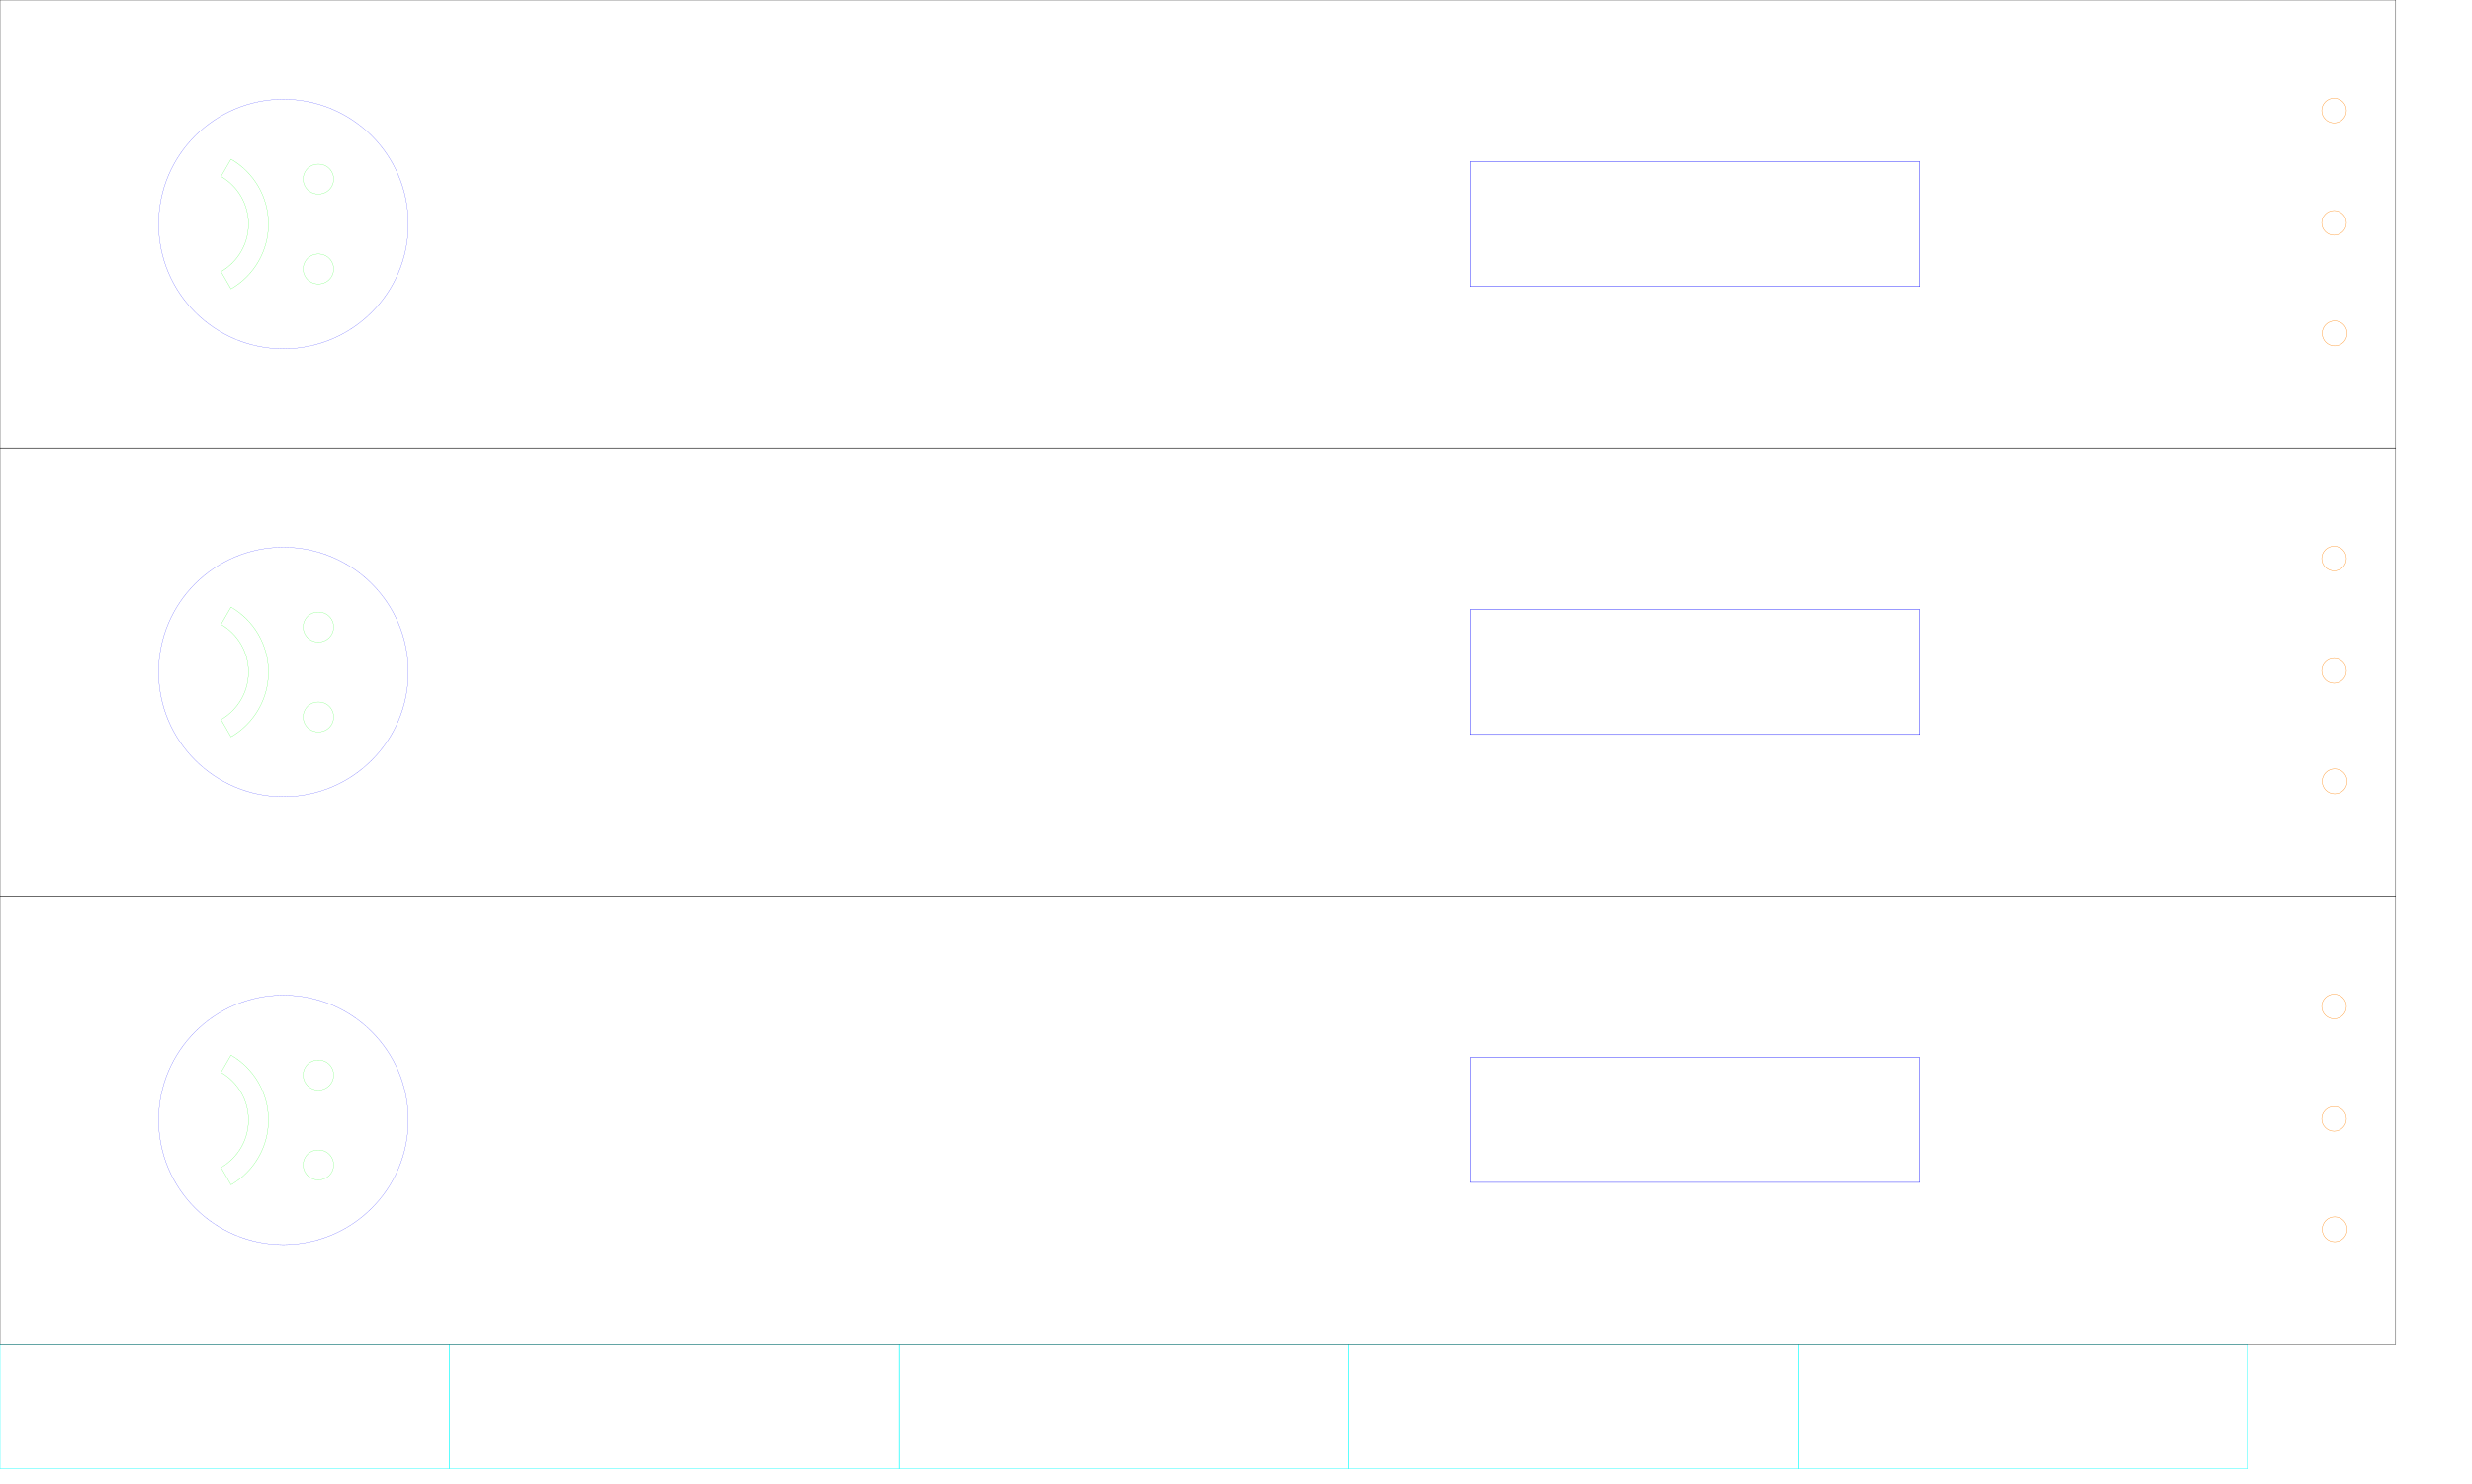
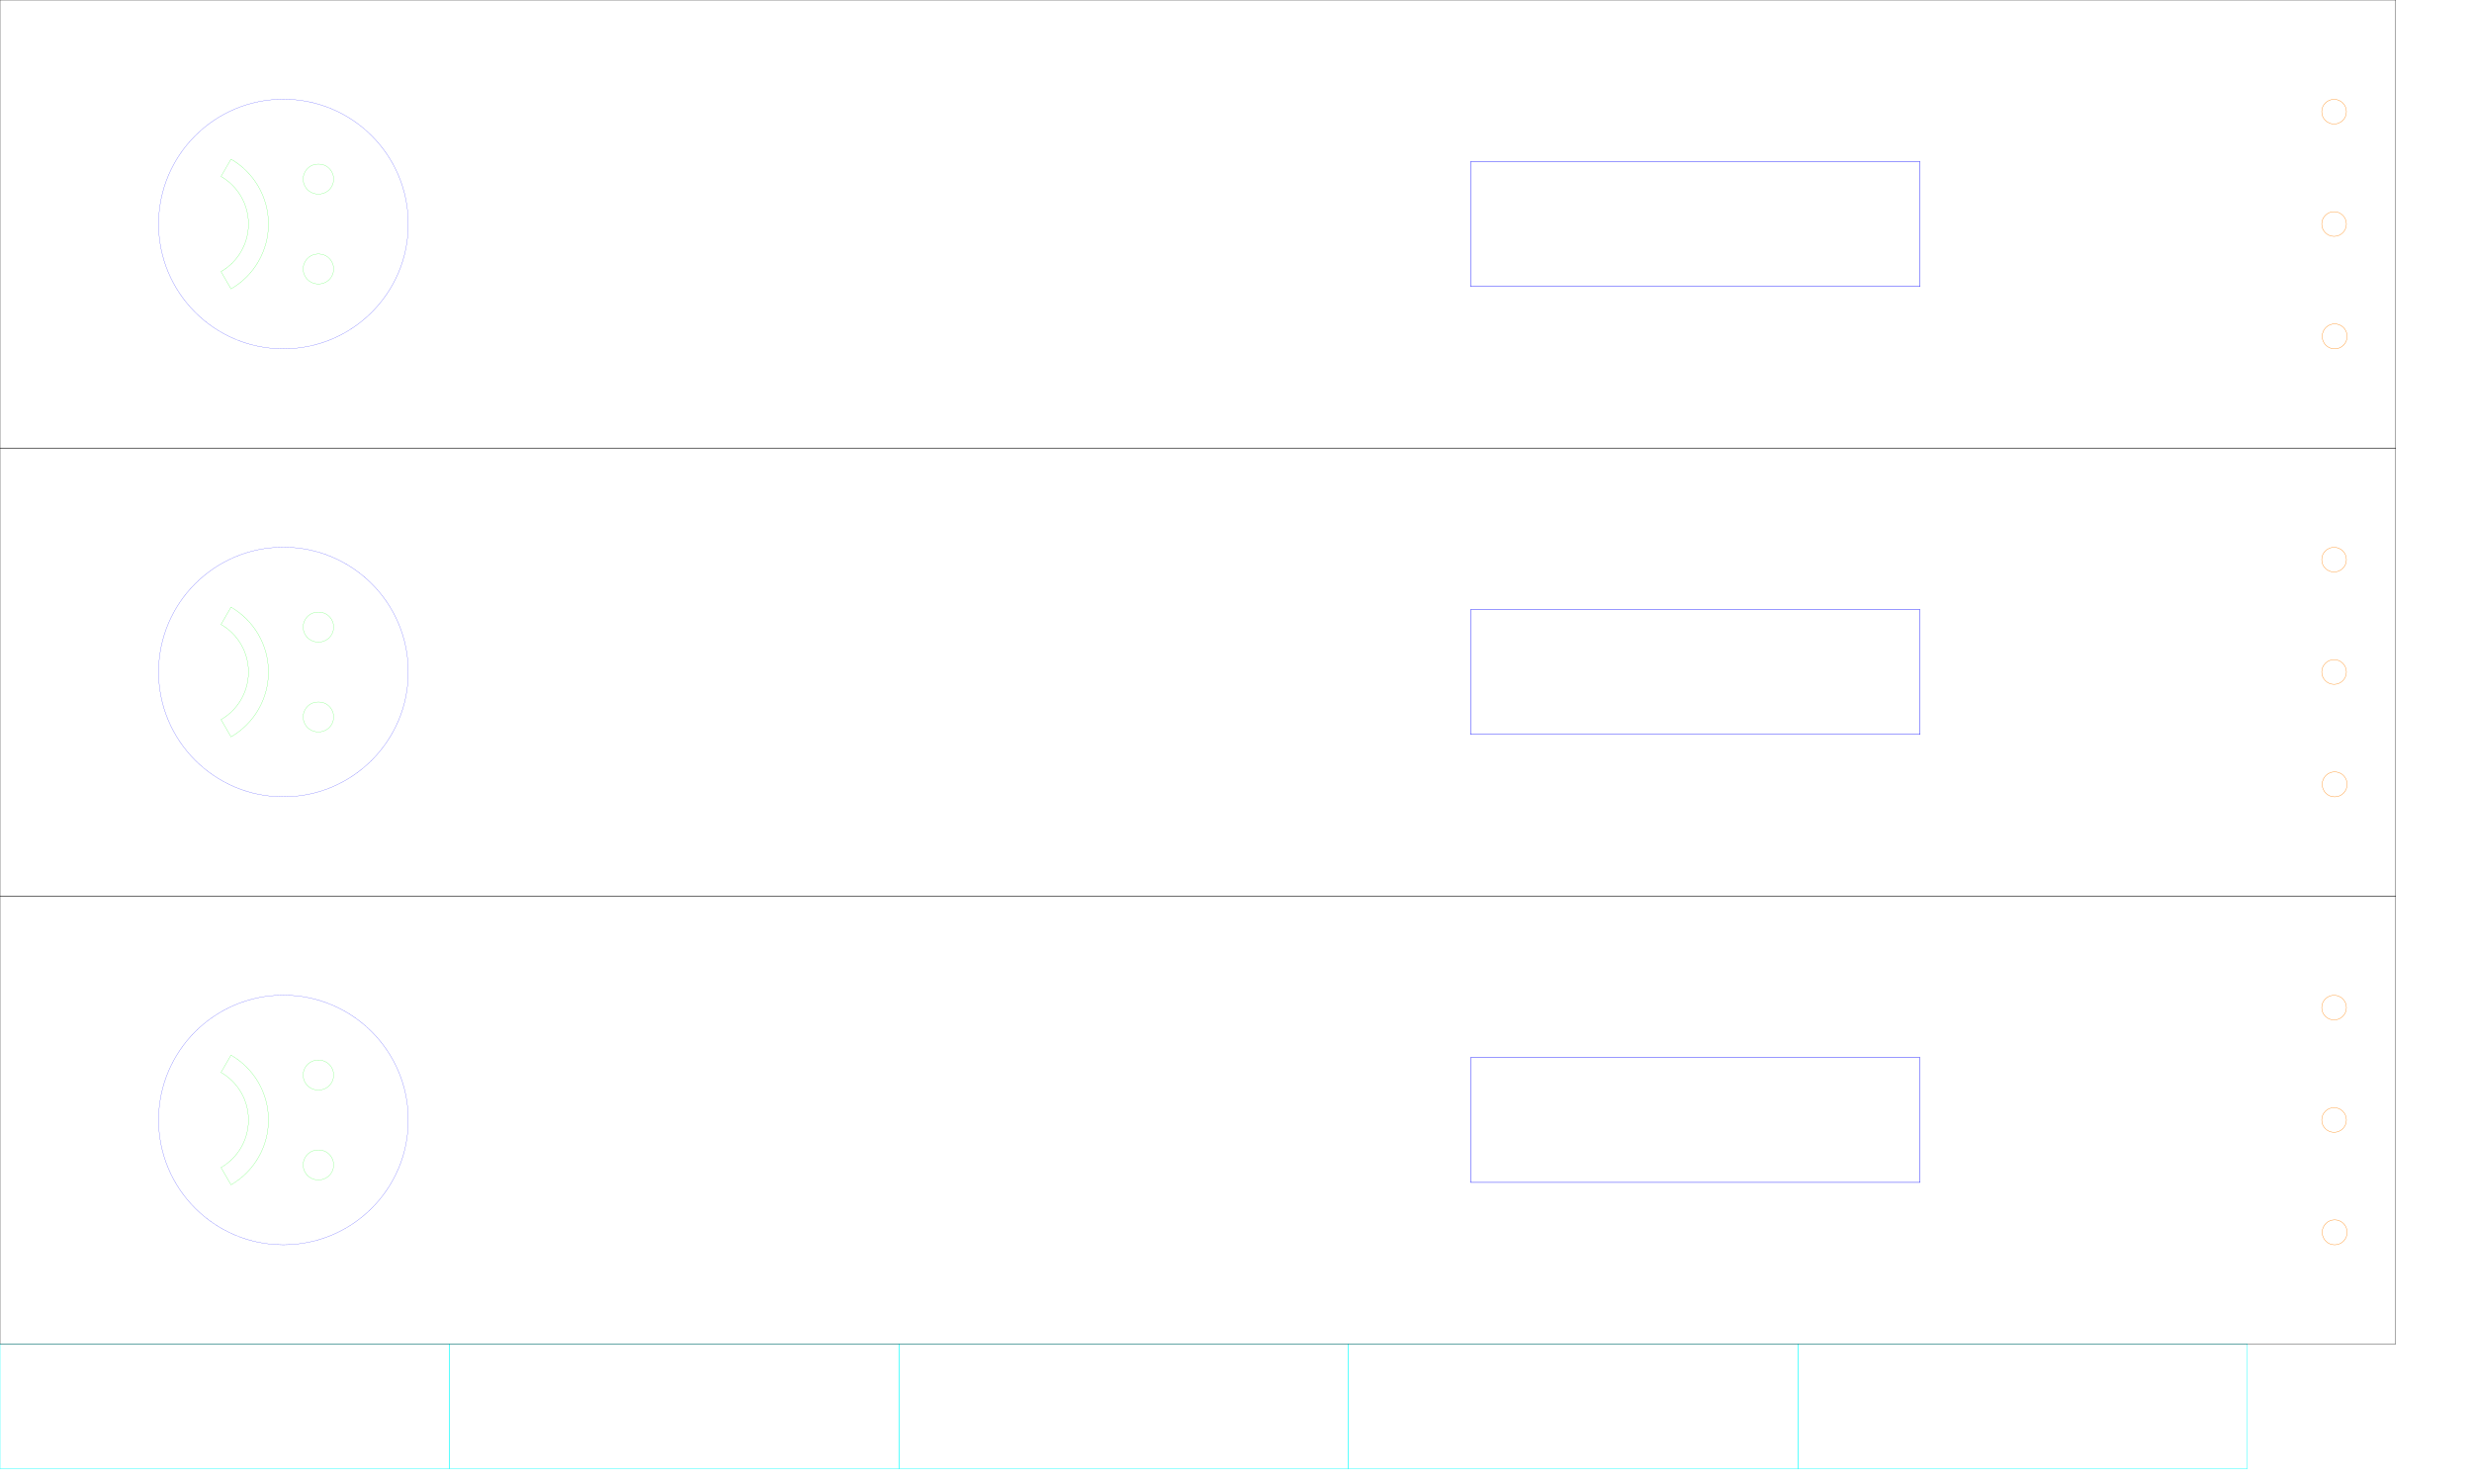
<svg xmlns="http://www.w3.org/2000/svg" width="495mm" height="297mm" viewBox="0 0 495 297" version="1.1" id="svg1">
  <defs id="defs1" />
  <g id="layer1">
    <rect style="fill:none;stroke:#000000;stroke-width:0.265;vector-effect:non-scaling-stroke;-inkscape-stroke:hairline;stroke-dasharray:none" id="rect1" width="479.715" height="89.715" x="0.008" y="0.008" />
-     <ellipse style="fill:none;stroke:#ff8000;stroke-width:0.265;vector-effect:non-scaling-stroke;-inkscape-stroke:hairline;stroke-dasharray:none;stroke-opacity:1" id="path2" cx="467.382" cy="22.135" rx="2.471" ry="2.471" />
-     <ellipse style="fill:none;stroke:#ff8000;stroke-width:0.265;vector-effect:non-scaling-stroke;-inkscape-stroke:hairline;stroke-dasharray:none;stroke-opacity:1" id="path2-5" cx="467.382" cy="44.635" rx="2.471" ry="2.471" />
-     <circle style="vector-effect:non-scaling-stroke;fill:none;stroke:#ff8000;stroke-width:0.268;stroke-dasharray:none;-inkscape-stroke:hairline;stroke-opacity:1" id="path2-5-8" cx="467.5" cy="66.78" r="2.5" />
+     <ellipse style="fill:none;stroke:#ff8000;stroke-width:0.265;vector-effect:non-scaling-stroke;-inkscape-stroke:hairline;stroke-dasharray:none;stroke-opacity:1" id="path2" cx="467.382" cy="22.366" rx="2.471" ry="2.471" />
+     <ellipse style="fill:none;stroke:#ff8000;stroke-width:0.265;vector-effect:non-scaling-stroke;-inkscape-stroke:hairline;stroke-dasharray:none;stroke-opacity:1" id="path2-5" cx="467.382" cy="44.866" rx="2.471" ry="2.471" />
+     <circle style="vector-effect:non-scaling-stroke;fill:none;stroke:#ff8000;stroke-width:0.268;stroke-dasharray:none;-inkscape-stroke:hairline;stroke-opacity:1" id="path2-5-8" cx="467.5" cy="67.366" r="2.5" />
    <rect style="vector-effect:non-scaling-stroke;fill:none;stroke:#00ffff;stroke-width:0.301;stroke-dasharray:none;-inkscape-stroke:hairline;stroke-opacity:1" id="rect2" width="90" height="25" x="0.008" y="269.152" />
    <rect style="vector-effect:non-scaling-stroke;fill:none;stroke:#00ffff;stroke-width:0.301;stroke-dasharray:none;-inkscape-stroke:hairline;stroke-opacity:1" id="rect2-9" width="90" height="25" x="90.008" y="269.152" />
    <rect style="vector-effect:non-scaling-stroke;fill:none;stroke:#00ffff;stroke-width:0.301;stroke-dasharray:none;-inkscape-stroke:hairline;stroke-opacity:1" id="rect2-2" width="90" height="25" x="180.008" y="269.152" />
    <rect style="vector-effect:non-scaling-stroke;fill:none;stroke:#00ffff;stroke-width:0.301;stroke-dasharray:none;-inkscape-stroke:hairline;stroke-opacity:1" id="rect2-97" width="90" height="25" x="270.008" y="269.152" />
    <rect style="vector-effect:non-scaling-stroke;fill:none;stroke:#00ffff;stroke-width:0.301;stroke-dasharray:none;-inkscape-stroke:hairline;stroke-opacity:1" id="rect2-97-0" width="90" height="25" x="360.008" y="269.152" />
    <rect style="vector-effect:non-scaling-stroke;fill:none;stroke:#0000ff;stroke-width:0.301;stroke-dasharray:none;-inkscape-stroke:hairline;stroke-opacity:1" id="rect2-5" width="90" height="25" x="294.473" y="32.366" />
    <path d="m 46.258,57.854 a 15,14.998 0 0 0 0,-25.977 l -2,3.463 a 11,10.998 0 0 1 0,19.05 z" id="path4" style="vector-effect:non-scaling-stroke;fill:none;stroke:#00ff00;stroke-width:0.132;stroke-dasharray:none;stroke-opacity:1;-inkscape-stroke:hairline" />
    <path d="m 63.758,50.865 a 3,3 0 1 0 0,5.999 3,3 0 1 0 0,-5.999 z" id="path3" style="vector-effect:non-scaling-stroke;fill:none;stroke:#00ff00;stroke-width:0.132;stroke-dasharray:none;stroke-opacity:1;-inkscape-stroke:hairline" />
    <path d="m 63.758,32.867 a 3,3 0 1 0 0,5.999 3,3 0 1 0 0,-5.999 z" id="path2-2" style="vector-effect:non-scaling-stroke;fill:none;stroke:#00ff00;stroke-width:0.132;stroke-dasharray:none;stroke-opacity:1;-inkscape-stroke:hairline" />
    <path d="m 81.758,44.866 a 25,24.996 0 1 0 -50,0 25,24.996 0 1 0 50,0 z" id="path1" style="vector-effect:non-scaling-stroke;fill:none;stroke:#0000ff;stroke-width:0.132;stroke-dasharray:none;stroke-opacity:1;-inkscape-stroke:hairline" />
    <rect style="vector-effect:non-scaling-stroke;fill:none;stroke:#000000;stroke-width:0.265;stroke-dasharray:none;-inkscape-stroke:hairline" id="rect1-4" width="479.715" height="89.715" x="0.008" y="89.723" />
-     <ellipse style="vector-effect:non-scaling-stroke;fill:none;stroke:#ff8000;stroke-width:0.265;stroke-dasharray:none;stroke-opacity:1;-inkscape-stroke:hairline" id="path2-23" cx="467.382" cy="111.85" rx="2.471" ry="2.471" />
-     <ellipse style="vector-effect:non-scaling-stroke;fill:none;stroke:#ff8000;stroke-width:0.265;stroke-dasharray:none;stroke-opacity:1;-inkscape-stroke:hairline" id="path2-5-3" cx="467.382" cy="134.35" rx="2.471" ry="2.471" />
-     <circle style="vector-effect:non-scaling-stroke;fill:none;stroke:#ff8000;stroke-width:0.268;stroke-dasharray:none;stroke-opacity:1;-inkscape-stroke:hairline" id="path2-5-8-7" cx="467.5" cy="156.495" r="2.5" />
+     <ellipse style="vector-effect:non-scaling-stroke;fill:none;stroke:#ff8000;stroke-width:0.265;stroke-dasharray:none;stroke-opacity:1;-inkscape-stroke:hairline" id="path2-23" cx="467.382" cy="112.08" rx="2.471" ry="2.471" />
+     <ellipse style="vector-effect:non-scaling-stroke;fill:none;stroke:#ff8000;stroke-width:0.265;stroke-dasharray:none;stroke-opacity:1;-inkscape-stroke:hairline" id="path2-5-3" cx="467.382" cy="134.58" rx="2.471" ry="2.471" />
+     <circle style="vector-effect:non-scaling-stroke;fill:none;stroke:#ff8000;stroke-width:0.268;stroke-dasharray:none;stroke-opacity:1;-inkscape-stroke:hairline" id="path2-5-8-7" cx="467.5" cy="157.08" r="2.5" />
    <rect style="vector-effect:non-scaling-stroke;fill:none;stroke:#0000ff;stroke-width:0.301;stroke-dasharray:none;-inkscape-stroke:hairline;stroke-opacity:1" id="rect2-5-0" width="90" height="25" x="294.473" y="122.08" />
    <path d="m 46.258,147.569 a 15,14.998 0 0 0 0,-25.977 l -2,3.463 a 11,10.998 0 0 1 0,19.05 z" id="path4-0" style="vector-effect:non-scaling-stroke;fill:none;stroke:#00ff00;stroke-width:0.132;stroke-dasharray:none;stroke-opacity:1;-inkscape-stroke:hairline" />
    <path d="m 63.758,140.579 a 3,3 0 1 0 0,5.999 3,3 0 1 0 0,-5.999 z" id="path3-1" style="vector-effect:non-scaling-stroke;fill:none;stroke:#00ff00;stroke-width:0.132;stroke-dasharray:none;stroke-opacity:1;-inkscape-stroke:hairline" />
    <path d="m 63.758,122.582 a 3,3 0 1 0 0,5.999 3,3 0 1 0 0,-5.999 z" id="path2-2-0" style="vector-effect:non-scaling-stroke;fill:none;stroke:#00ff00;stroke-width:0.132;stroke-dasharray:none;stroke-opacity:1;-inkscape-stroke:hairline" />
    <path d="m 81.758,134.58 a 25,24.996 0 1 0 -50,0 25,24.996 0 1 0 50,0 z" id="path1-3" style="vector-effect:non-scaling-stroke;fill:none;stroke:#0000ff;stroke-width:0.132;stroke-dasharray:none;stroke-opacity:1;-inkscape-stroke:hairline" />
    <rect style="vector-effect:non-scaling-stroke;fill:none;stroke:#000000;stroke-width:0.265;stroke-dasharray:none;-inkscape-stroke:hairline" id="rect1-3" width="479.715" height="89.715" x="0.008" y="179.438" />
-     <ellipse style="vector-effect:non-scaling-stroke;fill:none;stroke:#ff8000;stroke-width:0.265;stroke-dasharray:none;stroke-opacity:1;-inkscape-stroke:hairline" id="path2-6" cx="467.382" cy="201.564" rx="2.471" ry="2.471" />
-     <ellipse style="vector-effect:non-scaling-stroke;fill:none;stroke:#ff8000;stroke-width:0.265;stroke-dasharray:none;stroke-opacity:1;-inkscape-stroke:hairline" id="path2-5-0" cx="467.382" cy="224.064" rx="2.471" ry="2.471" />
-     <circle style="vector-effect:non-scaling-stroke;fill:none;stroke:#ff8000;stroke-width:0.268;stroke-dasharray:none;stroke-opacity:1;-inkscape-stroke:hairline" id="path2-5-8-4" cx="467.5" cy="246.209" r="2.5" />
+     <ellipse style="vector-effect:non-scaling-stroke;fill:none;stroke:#ff8000;stroke-width:0.265;stroke-dasharray:none;stroke-opacity:1;-inkscape-stroke:hairline" id="path2-6" cx="467.382" cy="201.795" rx="2.471" ry="2.471" />
+     <ellipse style="vector-effect:non-scaling-stroke;fill:none;stroke:#ff8000;stroke-width:0.265;stroke-dasharray:none;stroke-opacity:1;-inkscape-stroke:hairline" id="path2-5-0" cx="467.382" cy="224.295" rx="2.471" ry="2.471" />
+     <circle style="vector-effect:non-scaling-stroke;fill:none;stroke:#ff8000;stroke-width:0.268;stroke-dasharray:none;stroke-opacity:1;-inkscape-stroke:hairline" id="path2-5-8-4" cx="467.5" cy="246.795" r="2.5" />
    <rect style="vector-effect:non-scaling-stroke;fill:none;stroke:#0000ff;stroke-width:0.301;stroke-dasharray:none;-inkscape-stroke:hairline;stroke-opacity:1" id="rect2-5-09" width="90" height="25" x="294.473" y="211.795" />
    <path d="m 46.258,237.283 a 15,14.998 0 0 0 0,-25.977 l -2,3.463 a 11,10.998 0 0 1 0,19.05 z" id="path4-2" style="vector-effect:non-scaling-stroke;fill:none;stroke:#00ff00;stroke-width:0.132;stroke-dasharray:none;stroke-opacity:1;-inkscape-stroke:hairline" />
    <path d="m 63.758,230.294 a 3,3 0 1 0 0,5.999 3,3 0 1 0 0,-5.999 z" id="path3-4" style="vector-effect:non-scaling-stroke;fill:none;stroke:#00ff00;stroke-width:0.132;stroke-dasharray:none;stroke-opacity:1;-inkscape-stroke:hairline" />
    <path d="m 63.758,212.297 a 3,3 0 1 0 0,5.999 3,3 0 1 0 0,-5.999 z" id="path2-2-9" style="vector-effect:non-scaling-stroke;fill:none;stroke:#00ff00;stroke-width:0.132;stroke-dasharray:none;stroke-opacity:1;-inkscape-stroke:hairline" />
    <path d="m 81.758,224.295 a 25,24.996 0 1 0 -50,0 25,24.996 0 1 0 50,0 z" id="path1-2" style="vector-effect:non-scaling-stroke;fill:none;stroke:#0000ff;stroke-width:0.132;stroke-dasharray:none;stroke-opacity:1;-inkscape-stroke:hairline" />
  </g>
</svg>
